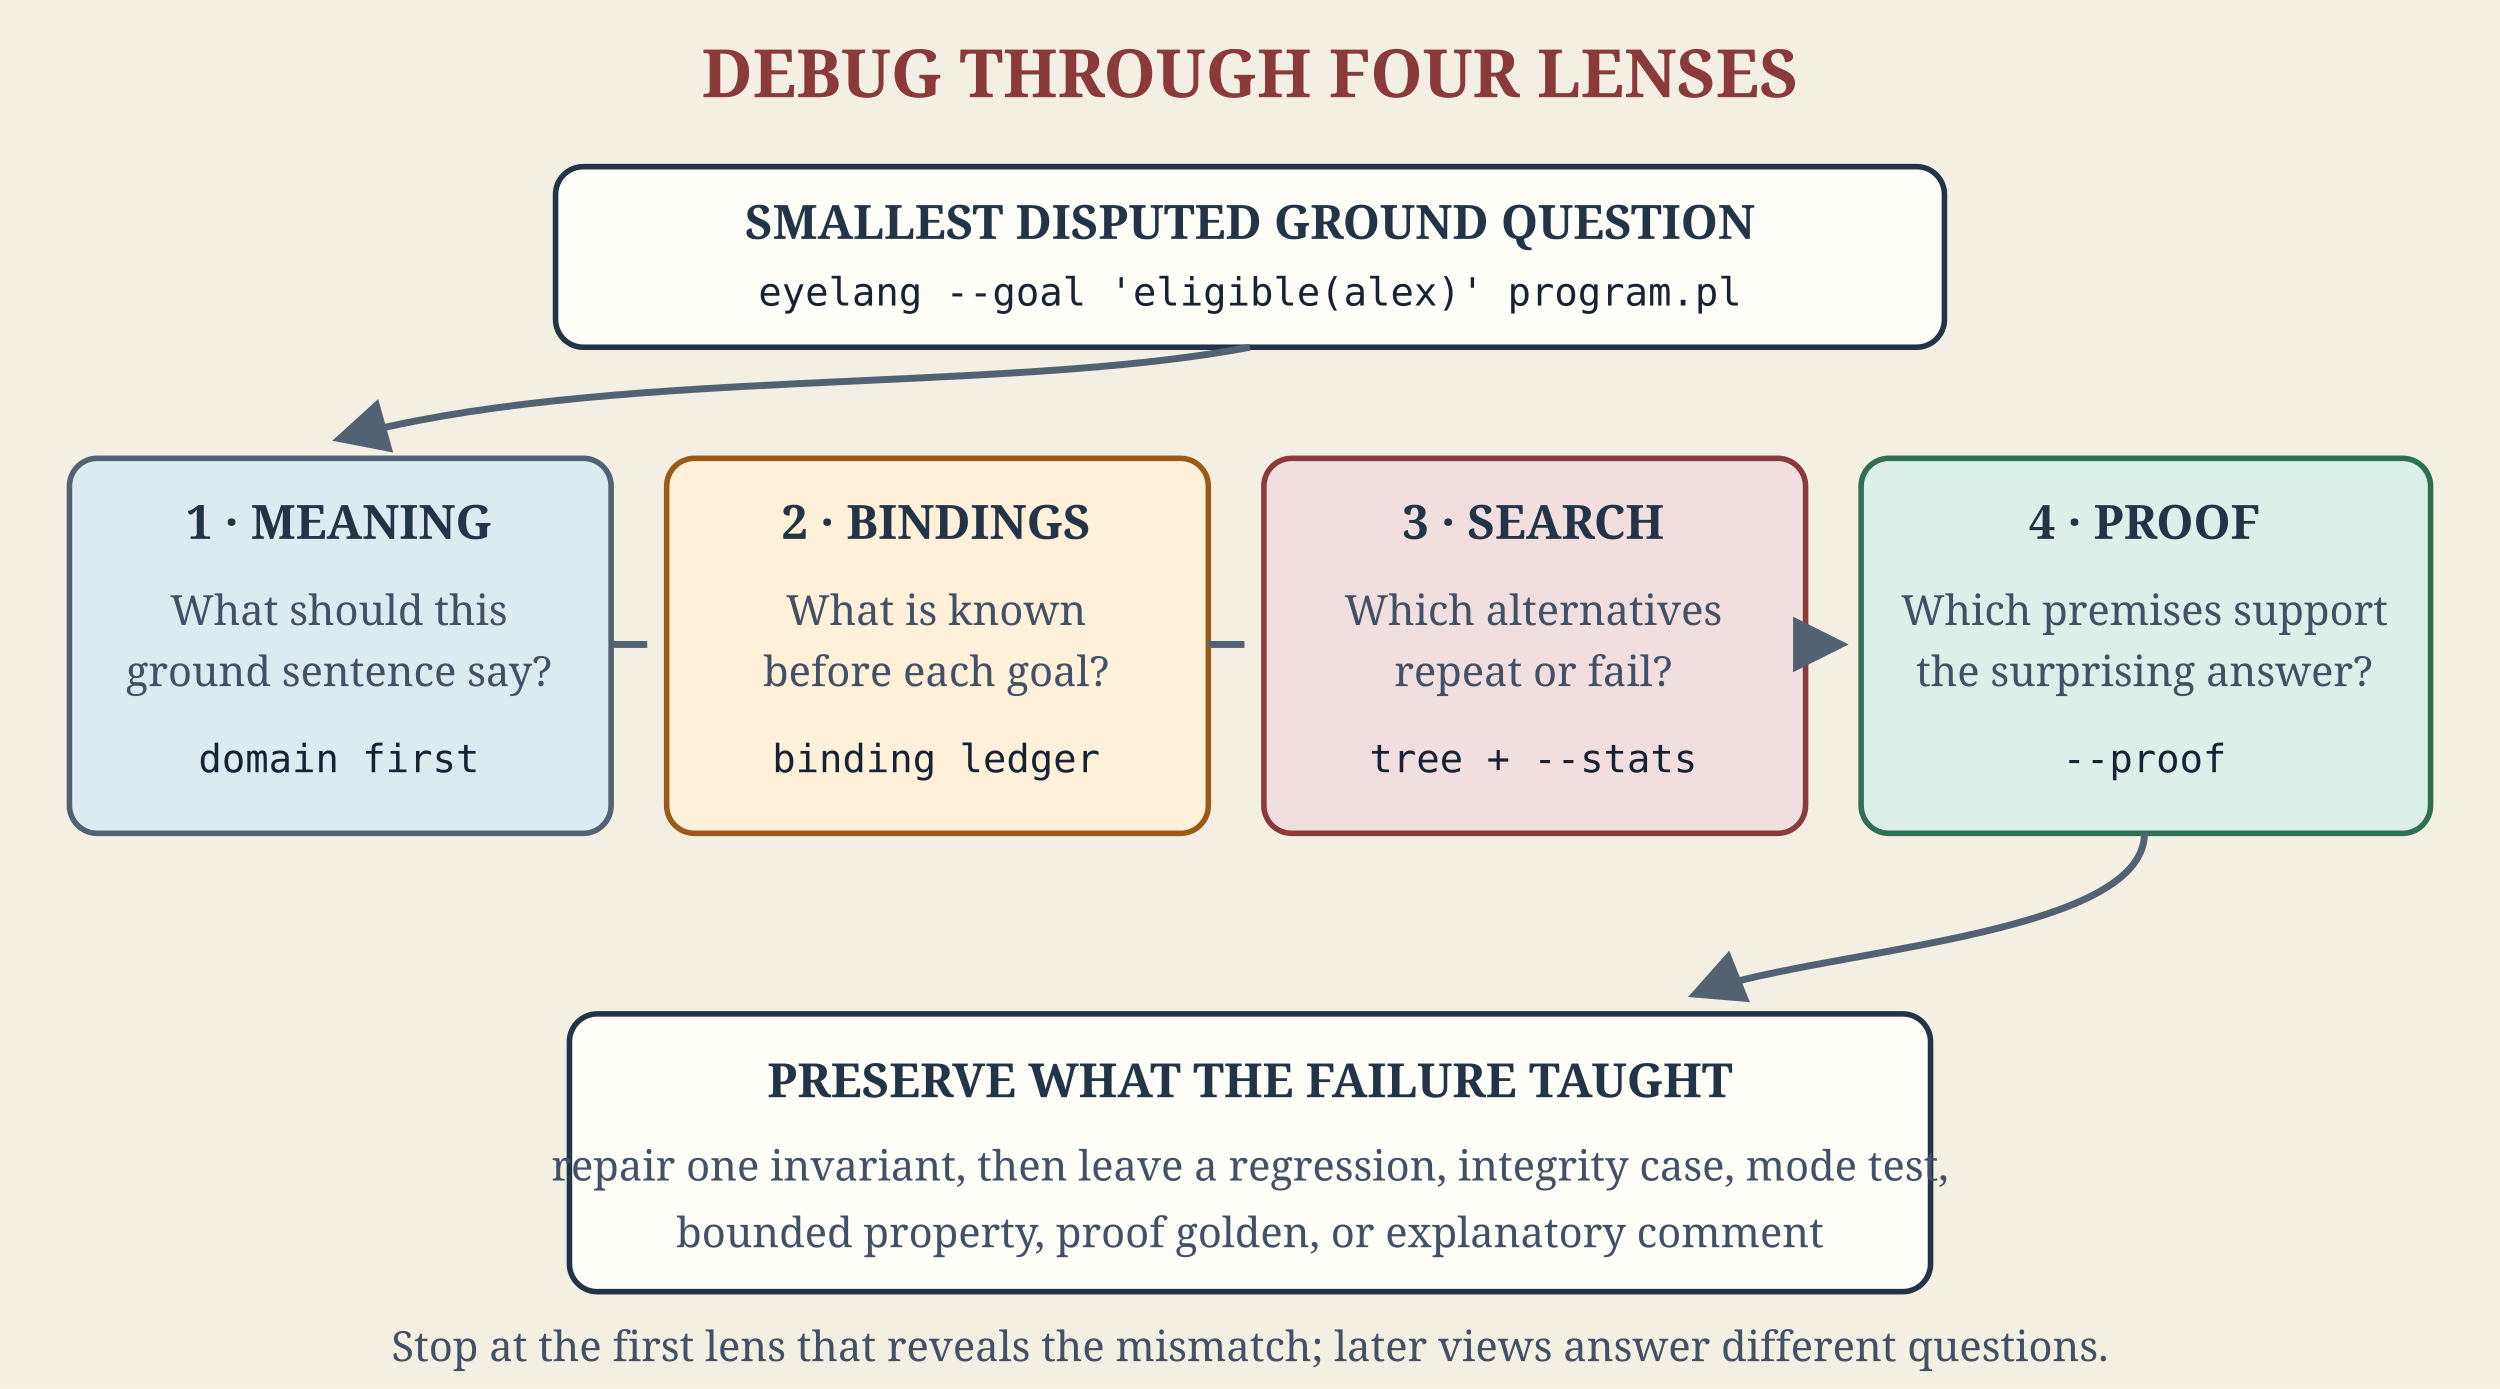
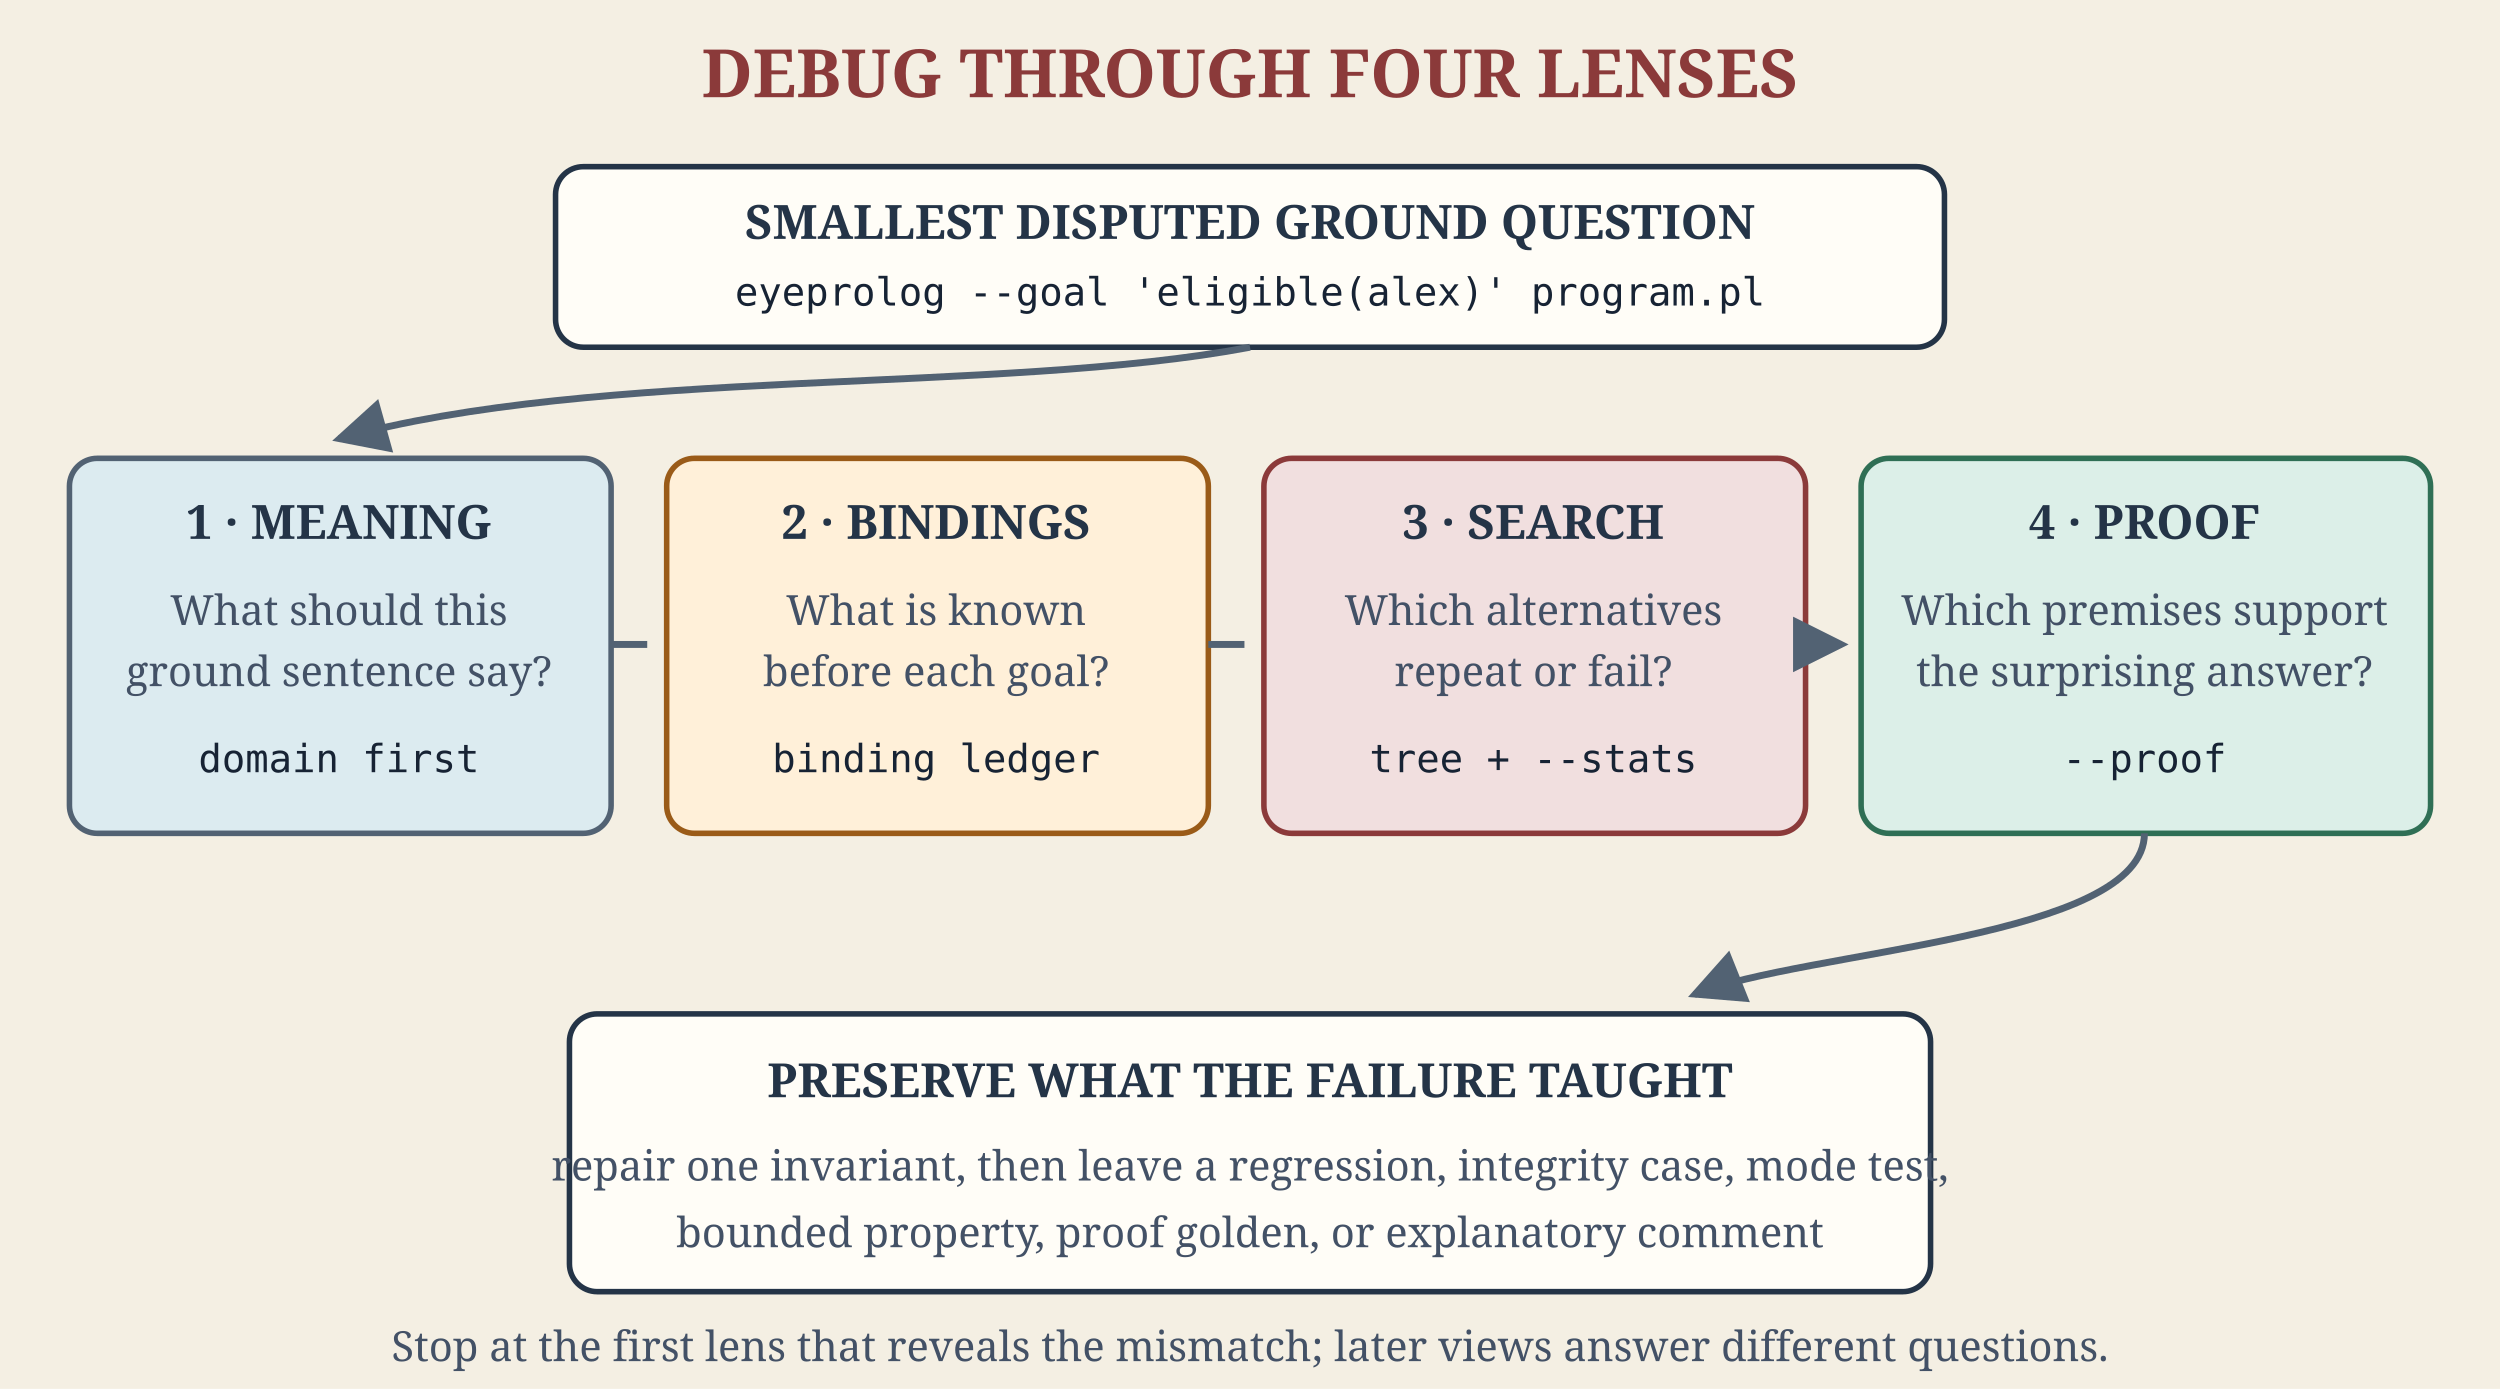
<svg xmlns="http://www.w3.org/2000/svg" width="900" height="500" viewBox="0 0 900 500" role="img" aria-labelledby="title desc">
  <defs>
    <style>
      .paper{fill:#fffdf7;stroke:#243447;stroke-width:2}.green{fill:#dcefe8;stroke:#2f6f55;stroke-width:2}
      .gold{fill:#fff0d9;stroke:#9a5b18;stroke-width:2}.rose{fill:#f1dfdf;stroke:#8b3a3a;stroke-width:2}
      .blue{fill:#dcebf0;stroke:#526273;stroke-width:2}.title{fill:#8b3a3a;font:bold 24px Georgia,serif}
      .label{fill:#243447;font:bold 17px Georgia,serif}.prose{fill:#435166;font:15px Georgia,serif}
      .code{fill:#172334;font:14px ui-monospace,SFMono-Regular,Consolas,monospace}.line{fill:none;stroke:#526273;stroke-width:2.5}
    </style>
    <marker id="arrow" markerWidth="8" markerHeight="8" refX="7" refY="4" orient="auto">
      <path d="M0 0L8 4L0 8Z" fill="#526273" />
    </marker>
  </defs>
  <rect width="900" height="500" fill="#f4efe3" />
  <text class="title" x="450" y="35" text-anchor="middle">DEBUG THROUGH FOUR LENSES</text>
  <rect class="paper" x="200" y="60" width="500" height="65" rx="10" />
  <text class="label" x="450" y="86" text-anchor="middle">SMALLEST DISPUTED GROUND QUESTION</text>
-   <text class="code" x="450" y="110" text-anchor="middle">eyelang --goal 'eligible(alex)' program.pl</text>
+   <text class="code" x="450" y="110" text-anchor="middle">eyeprolog --goal 'eligible(alex)' program.pl</text>
  <path class="line" marker-end="url(#arrow)" d="M450 125C360 142 215 132 122 158" />
  <rect class="blue" x="25" y="165" width="195" height="135" rx="10" />
  <text class="label" x="122" y="194" text-anchor="middle">1 · MEANING</text>
  <text class="prose" x="122" y="225" text-anchor="middle">What should this</text>
  <text class="prose" x="122" y="247" text-anchor="middle">ground sentence say?</text>
  <text class="code" x="122" y="278" text-anchor="middle">domain first</text>
  <rect class="gold" x="240" y="165" width="195" height="135" rx="10" />
  <text class="label" x="337" y="194" text-anchor="middle">2 · BINDINGS</text>
  <text class="prose" x="337" y="225" text-anchor="middle">What is known</text>
  <text class="prose" x="337" y="247" text-anchor="middle">before each goal?</text>
  <text class="code" x="337" y="278" text-anchor="middle">binding ledger</text>
  <rect class="rose" x="455" y="165" width="195" height="135" rx="10" />
  <text class="label" x="552" y="194" text-anchor="middle">3 · SEARCH</text>
  <text class="prose" x="552" y="225" text-anchor="middle">Which alternatives</text>
  <text class="prose" x="552" y="247" text-anchor="middle">repeat or fail?</text>
  <text class="code" x="552" y="278" text-anchor="middle">tree + --stats</text>
  <rect class="green" x="670" y="165" width="205" height="135" rx="10" />
  <text class="label" x="772" y="194" text-anchor="middle">4 · PROOF</text>
  <text class="prose" x="772" y="225" text-anchor="middle">Which premises support</text>
  <text class="prose" x="772" y="247" text-anchor="middle">the surprising answer?</text>
  <text class="code" x="772" y="278" text-anchor="middle">--proof</text>
  <path class="line" marker-end="url(#arrow)" d="M220 232H233M435 232H448M650 232H663" />
  <path class="line" marker-end="url(#arrow)" d="M772 300C772 338 650 342 610 358" />
  <rect class="paper" x="205" y="365" width="490" height="100" rx="10" />
  <text class="label" x="450" y="395" text-anchor="middle">PRESERVE WHAT THE FAILURE TAUGHT</text>
  <text class="prose" x="450" y="425" text-anchor="middle">repair one invariant, then leave a regression, integrity case, mode test,</text>
  <text class="prose" x="450" y="449" text-anchor="middle">bounded property, proof golden, or explanatory comment</text>
  <text class="prose" x="450" y="490" text-anchor="middle">Stop at the first lens that reveals the mismatch; later views answer different questions.</text>
</svg>
